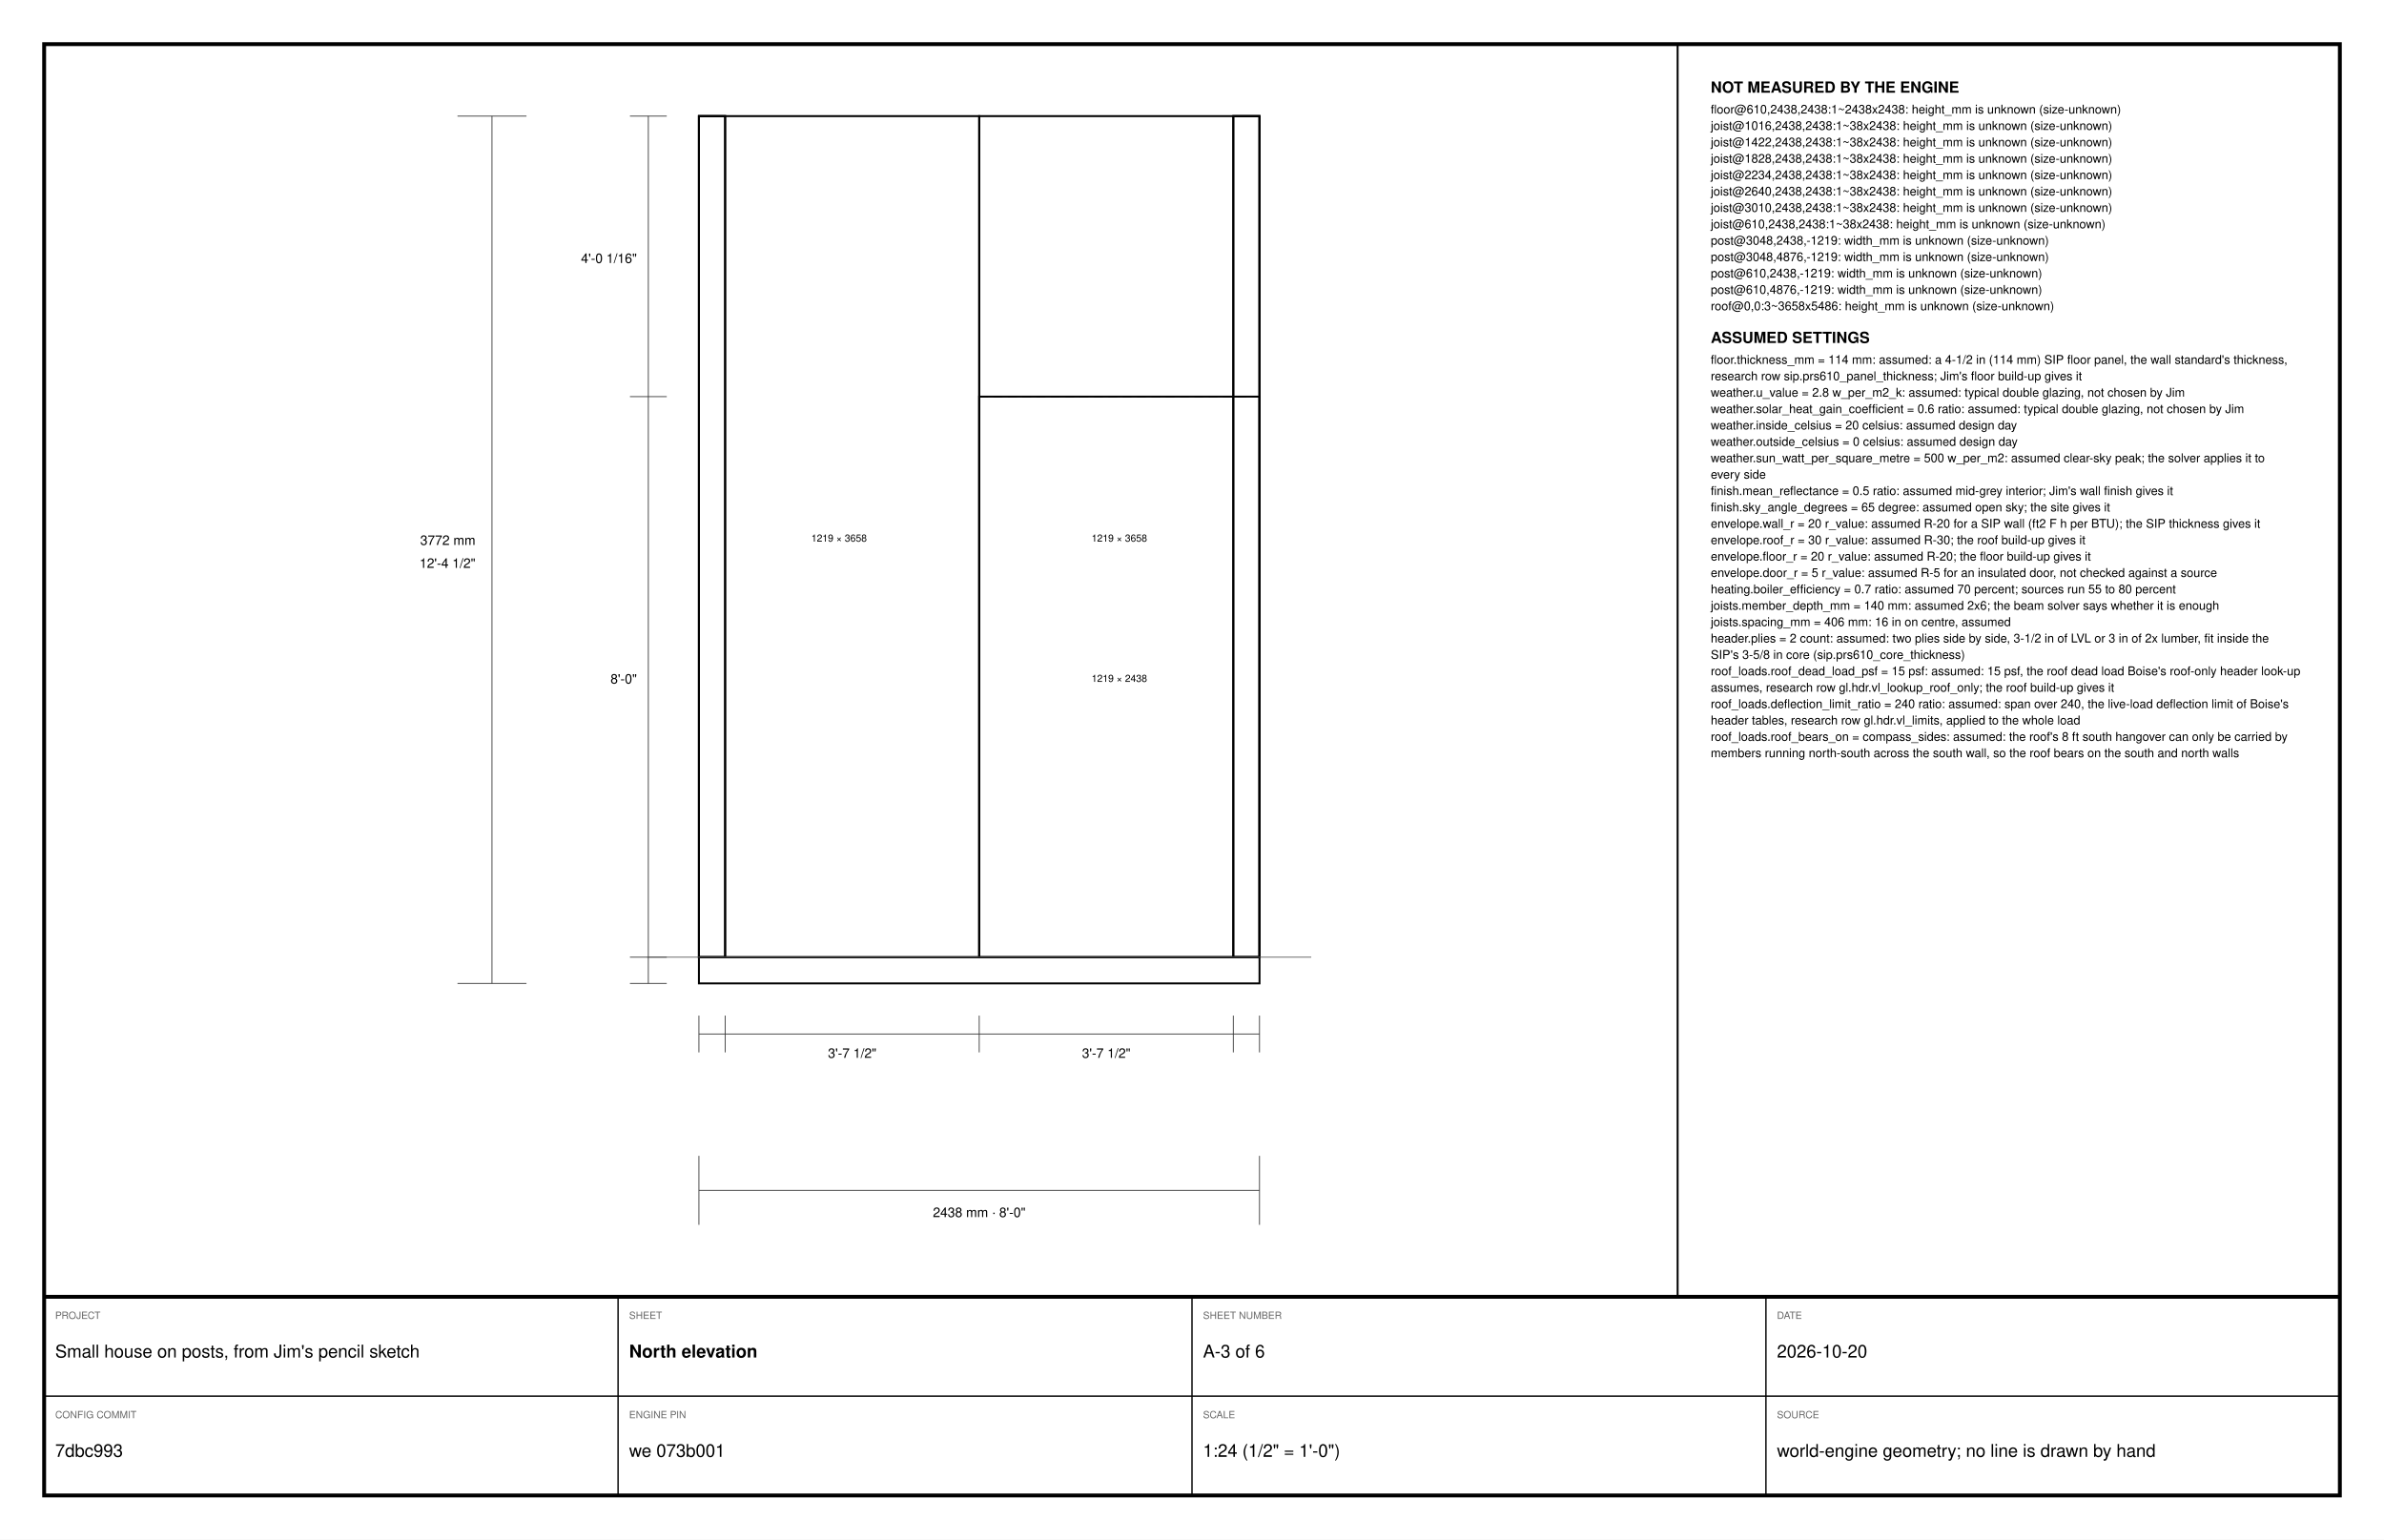
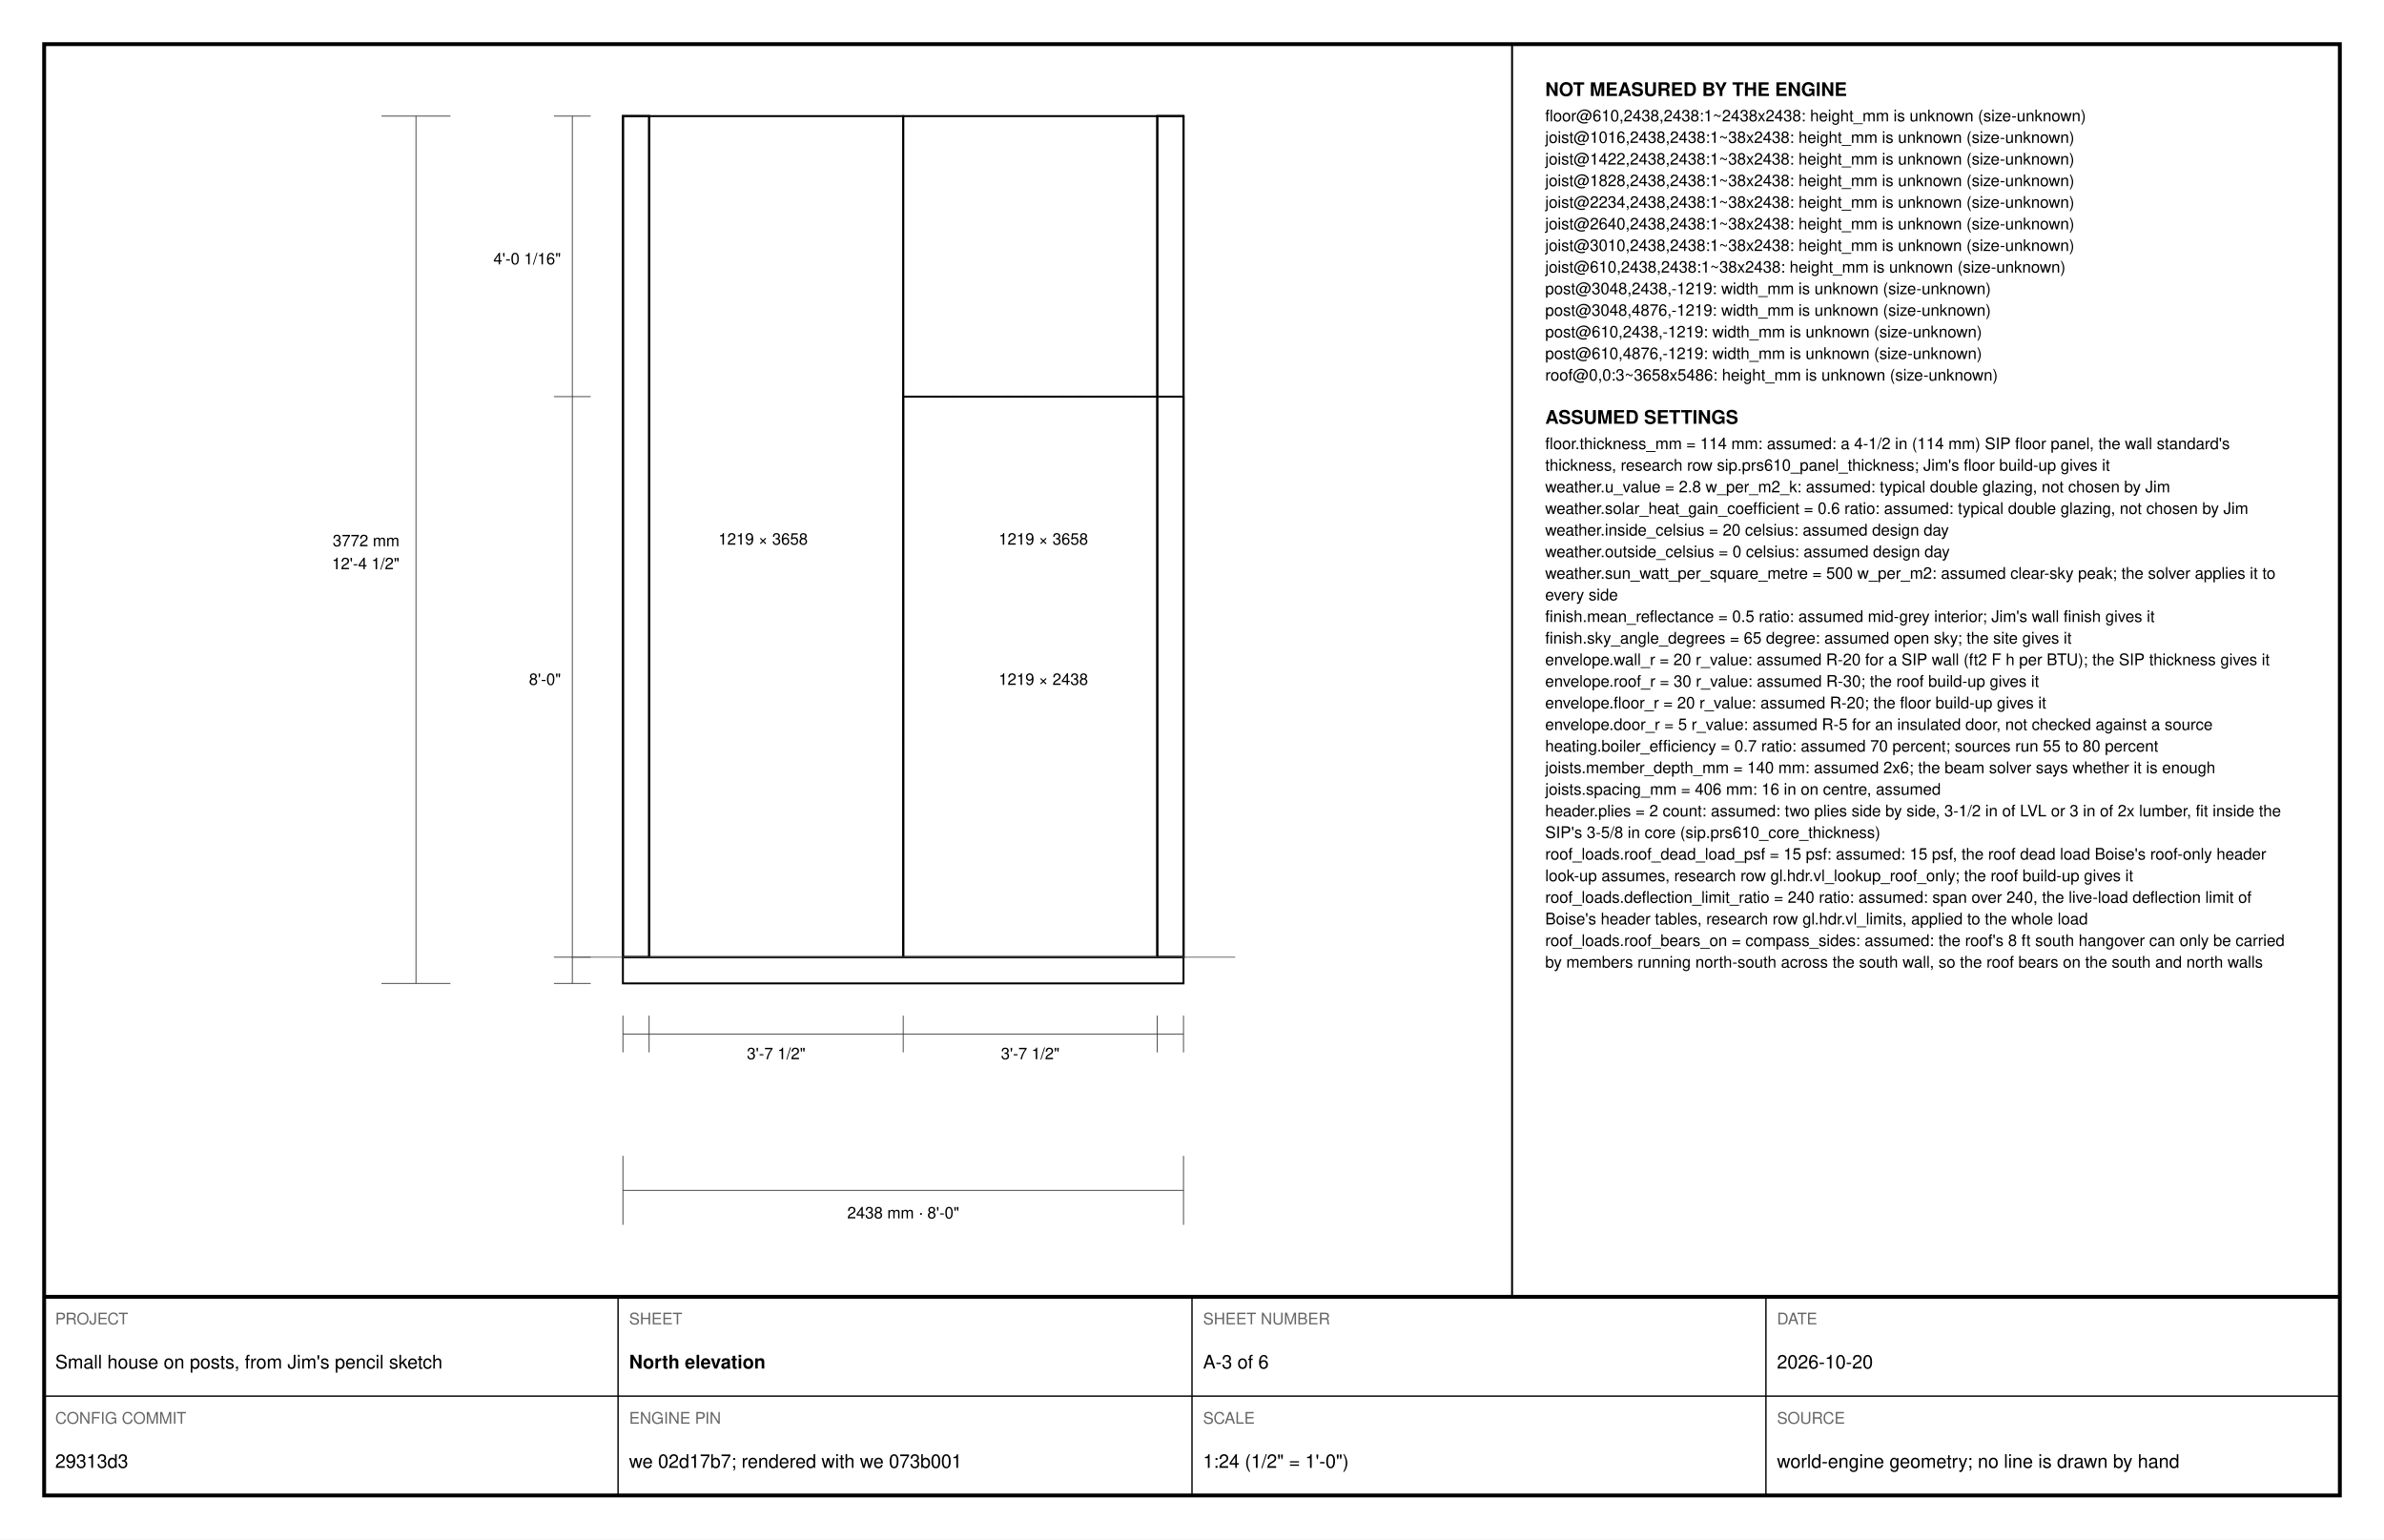
<svg xmlns="http://www.w3.org/2000/svg" width="432.000mm" height="279.000mm" viewBox="0 0 432.000 279.000" font-family="Helvetica, Arial, sans-serif">
  <rect width="432.000" height="279.000" fill="#ffffff" />
  <rect x="8.000" y="8.000" width="416.000" height="263.000" fill="none" stroke="#000000" stroke-width="0.700" />
-   <rect x="177.443" y="71.875" width="50.792" height="101.583" fill="none" stroke="#000000" stroke-width="0.350" />
-   <rect x="126.651" y="173.458" width="101.583" height="4.750" fill="none" stroke="#000000" stroke-width="0.350" />
-   <rect x="126.651" y="21.042" width="50.792" height="152.417" fill="none" stroke="#000000" stroke-width="0.350" />
-   <rect x="126.651" y="21.042" width="4.750" height="152.417" fill="none" stroke="#000000" stroke-width="0.350" />
-   <rect x="126.651" y="21.042" width="4.750" height="152.417" fill="none" stroke="#000000" stroke-width="0.350" />
-   <rect x="223.484" y="21.042" width="4.750" height="152.417" fill="none" stroke="#000000" stroke-width="0.350" />
-   <rect x="223.484" y="21.042" width="4.750" height="152.417" fill="none" stroke="#000000" stroke-width="0.350" />
-   <rect x="177.443" y="21.042" width="50.792" height="152.417" fill="none" stroke="#000000" stroke-width="0.350" />
-   <rect x="177.443" y="71.875" width="50.792" height="101.583" fill="none" stroke="#000000" stroke-width="0.250" stroke-dasharray="1.6 1" />
-   <text x="202.838" y="123.567" font-size="1.800" text-anchor="middle" fill="#000000">1219 × 2438</text>
-   <text x="152.047" y="98.150" font-size="1.800" text-anchor="middle" fill="#000000">1219 × 3658</text>
-   <text x="202.838" y="98.150" font-size="1.800" text-anchor="middle" fill="#000000">1219 × 3658</text>
-   <line x1="126.651" y1="187.375" x2="228.234" y2="187.375" stroke="#333333" stroke-width="0.150" />
-   <line x1="126.651" y1="190.708" x2="126.651" y2="184.042" stroke="#333333" stroke-width="0.150" />
-   <line x1="131.401" y1="190.708" x2="131.401" y2="184.042" stroke="#333333" stroke-width="0.150" />
-   <line x1="177.443" y1="190.708" x2="177.443" y2="184.042" stroke="#333333" stroke-width="0.150" />
-   <line x1="223.484" y1="190.708" x2="223.484" y2="184.042" stroke="#333333" stroke-width="0.150" />
-   <line x1="228.234" y1="190.708" x2="228.234" y2="184.042" stroke="#333333" stroke-width="0.150" />
-   <text x="154.422" y="191.695" font-size="2.400" text-anchor="middle" fill="#000000">3'-7 1/2"</text>
-   <text x="200.463" y="191.695" font-size="2.400" text-anchor="middle" fill="#000000">3'-7 1/2"</text>
-   <line x1="117.484" y1="178.208" x2="117.484" y2="21.042" stroke="#333333" stroke-width="0.150" />
-   <line x1="114.151" y1="178.208" x2="120.818" y2="178.208" stroke="#333333" stroke-width="0.150" />
-   <line x1="114.151" y1="173.458" x2="120.818" y2="173.458" stroke="#333333" stroke-width="0.150" />
-   <line x1="114.151" y1="71.875" x2="120.818" y2="71.875" stroke="#333333" stroke-width="0.150" />
-   <line x1="114.151" y1="21.042" x2="120.818" y2="21.042" stroke="#333333" stroke-width="0.150" />
-   <text x="115.404" y="123.867" font-size="2.400" text-anchor="end" fill="#000000">8'-0"</text>
-   <text x="115.404" y="47.658" font-size="2.400" text-anchor="end" fill="#000000">4'-0 1/16"</text>
-   <line x1="117.276" y1="173.458" x2="237.609" y2="173.458" stroke="#555555" stroke-width="0.150" />
-   <line x1="126.651" y1="215.708" x2="228.234" y2="215.708" stroke="#333333" stroke-width="0.150" />
-   <line x1="126.651" y1="221.958" x2="126.651" y2="209.458" stroke="#333333" stroke-width="0.150" />
-   <line x1="228.234" y1="221.958" x2="228.234" y2="209.458" stroke="#333333" stroke-width="0.150" />
-   <text x="177.443" y="220.548" font-size="2.400" text-anchor="middle" fill="#000000">2438 mm · 8'-0"</text>
-   <line x1="89.151" y1="178.208" x2="89.151" y2="21.042" stroke="#333333" stroke-width="0.150" />
-   <line x1="82.901" y1="178.208" x2="95.401" y2="178.208" stroke="#333333" stroke-width="0.150" />
-   <line x1="82.901" y1="21.042" x2="95.401" y2="21.042" stroke="#333333" stroke-width="0.150" />
-   <text x="86.151" y="98.745" font-size="2.400" text-anchor="end" fill="#000000">3772 mm</text>
-   <text x="86.151" y="102.905" font-size="2.400" text-anchor="end" fill="#000000">12'-4 1/2"</text>
-   <text x="310.000" y="16.800" font-size="2.800" text-anchor="start" fill="#000000" font-weight="bold">NOT MEASURED BY THE ENGINE</text>
-   <text x="310.000" y="20.580" font-size="2.200" text-anchor="start" fill="#000000">floor@610,2438,2438:1~2438x2438: height_mm is unknown (size-unknown)</text>
-   <text x="310.000" y="23.550" font-size="2.200" text-anchor="start" fill="#000000">joist@1016,2438,2438:1~38x2438: height_mm is unknown (size-unknown)</text>
-   <text x="310.000" y="26.520" font-size="2.200" text-anchor="start" fill="#000000">joist@1422,2438,2438:1~38x2438: height_mm is unknown (size-unknown)</text>
-   <text x="310.000" y="29.490" font-size="2.200" text-anchor="start" fill="#000000">joist@1828,2438,2438:1~38x2438: height_mm is unknown (size-unknown)</text>
-   <text x="310.000" y="32.460" font-size="2.200" text-anchor="start" fill="#000000">joist@2234,2438,2438:1~38x2438: height_mm is unknown (size-unknown)</text>
-   <text x="310.000" y="35.430" font-size="2.200" text-anchor="start" fill="#000000">joist@2640,2438,2438:1~38x2438: height_mm is unknown (size-unknown)</text>
-   <text x="310.000" y="38.400" font-size="2.200" text-anchor="start" fill="#000000">joist@3010,2438,2438:1~38x2438: height_mm is unknown (size-unknown)</text>
-   <text x="310.000" y="41.370" font-size="2.200" text-anchor="start" fill="#000000">joist@610,2438,2438:1~38x2438: height_mm is unknown (size-unknown)</text>
-   <text x="310.000" y="44.340" font-size="2.200" text-anchor="start" fill="#000000">post@3048,2438,-1219: width_mm is unknown (size-unknown)</text>
-   <text x="310.000" y="47.310" font-size="2.200" text-anchor="start" fill="#000000">post@3048,4876,-1219: width_mm is unknown (size-unknown)</text>
-   <text x="310.000" y="50.280" font-size="2.200" text-anchor="start" fill="#000000">post@610,2438,-1219: width_mm is unknown (size-unknown)</text>
-   <text x="310.000" y="53.250" font-size="2.200" text-anchor="start" fill="#000000">post@610,4876,-1219: width_mm is unknown (size-unknown)</text>
-   <text x="310.000" y="56.220" font-size="2.200" text-anchor="start" fill="#000000">roof@0,0:3~3658x5486: height_mm is unknown (size-unknown)</text>
-   <text x="310.000" y="59.190" font-size="2.200" text-anchor="start" fill="#000000" />
-   <text x="310.000" y="62.160" font-size="2.800" text-anchor="start" fill="#000000" font-weight="bold">ASSUMED SETTINGS</text>
-   <text x="310.000" y="65.940" font-size="2.200" text-anchor="start" fill="#000000">floor.thickness_mm = 114 mm: assumed: a 4-1/2 in (114 mm) SIP floor panel, the wall standard's thickness,</text>
-   <text x="310.000" y="68.910" font-size="2.200" text-anchor="start" fill="#000000">    research row sip.prs610_panel_thickness; Jim's floor build-up gives it</text>
-   <text x="310.000" y="71.880" font-size="2.200" text-anchor="start" fill="#000000">weather.u_value = 2.8 w_per_m2_k: assumed: typical double glazing, not chosen by Jim</text>
-   <text x="310.000" y="74.850" font-size="2.200" text-anchor="start" fill="#000000">weather.solar_heat_gain_coefficient = 0.6 ratio: assumed: typical double glazing, not chosen by Jim</text>
-   <text x="310.000" y="77.820" font-size="2.200" text-anchor="start" fill="#000000">weather.inside_celsius = 20 celsius: assumed design day</text>
-   <text x="310.000" y="80.790" font-size="2.200" text-anchor="start" fill="#000000">weather.outside_celsius = 0 celsius: assumed design day</text>
-   <text x="310.000" y="83.760" font-size="2.200" text-anchor="start" fill="#000000">weather.sun_watt_per_square_metre = 500 w_per_m2: assumed clear-sky peak; the solver applies it to</text>
-   <text x="310.000" y="86.730" font-size="2.200" text-anchor="start" fill="#000000">    every side</text>
-   <text x="310.000" y="89.700" font-size="2.200" text-anchor="start" fill="#000000">finish.mean_reflectance = 0.5 ratio: assumed mid-grey interior; Jim's wall finish gives it</text>
-   <text x="310.000" y="92.670" font-size="2.200" text-anchor="start" fill="#000000">finish.sky_angle_degrees = 65 degree: assumed open sky; the site gives it</text>
-   <text x="310.000" y="95.640" font-size="2.200" text-anchor="start" fill="#000000">envelope.wall_r = 20 r_value: assumed R-20 for a SIP wall (ft2 F h per BTU); the SIP thickness gives it</text>
-   <text x="310.000" y="98.610" font-size="2.200" text-anchor="start" fill="#000000">envelope.roof_r = 30 r_value: assumed R-30; the roof build-up gives it</text>
-   <text x="310.000" y="101.580" font-size="2.200" text-anchor="start" fill="#000000">envelope.floor_r = 20 r_value: assumed R-20; the floor build-up gives it</text>
-   <text x="310.000" y="104.550" font-size="2.200" text-anchor="start" fill="#000000">envelope.door_r = 5 r_value: assumed R-5 for an insulated door, not checked against a source</text>
-   <text x="310.000" y="107.520" font-size="2.200" text-anchor="start" fill="#000000">heating.boiler_efficiency = 0.7 ratio: assumed 70 percent; sources run 55 to 80 percent</text>
-   <text x="310.000" y="110.490" font-size="2.200" text-anchor="start" fill="#000000">joists.member_depth_mm = 140 mm: assumed 2x6; the beam solver says whether it is enough</text>
-   <text x="310.000" y="113.460" font-size="2.200" text-anchor="start" fill="#000000">joists.spacing_mm = 406 mm: 16 in on centre, assumed</text>
-   <text x="310.000" y="116.430" font-size="2.200" text-anchor="start" fill="#000000">header.plies = 2 count: assumed: two plies side by side, 3-1/2 in of LVL or 3 in of 2x lumber, fit inside the</text>
-   <text x="310.000" y="119.400" font-size="2.200" text-anchor="start" fill="#000000">    SIP's 3-5/8 in core (sip.prs610_core_thickness)</text>
-   <text x="310.000" y="122.370" font-size="2.200" text-anchor="start" fill="#000000">roof_loads.roof_dead_load_psf = 15 psf: assumed: 15 psf, the roof dead load Boise's roof-only header look-up</text>
-   <text x="310.000" y="125.340" font-size="2.200" text-anchor="start" fill="#000000">    assumes, research row gl.hdr.vl_lookup_roof_only; the roof build-up gives it</text>
-   <text x="310.000" y="128.310" font-size="2.200" text-anchor="start" fill="#000000">roof_loads.deflection_limit_ratio = 240 ratio: assumed: span over 240, the live-load deflection limit of Boise's</text>
-   <text x="310.000" y="131.280" font-size="2.200" text-anchor="start" fill="#000000">    header tables, research row gl.hdr.vl_limits, applied to the whole load</text>
-   <text x="310.000" y="134.250" font-size="2.200" text-anchor="start" fill="#000000">roof_loads.roof_bears_on =  compass_sides: assumed: the roof's 8 ft south hangover can only be carried by</text>
-   <text x="310.000" y="137.220" font-size="2.200" text-anchor="start" fill="#000000">    members running north-south across the south wall, so the roof bears on the south and north walls</text>
-   <text x="310.000" y="140.190" font-size="2.200" text-anchor="start" fill="#000000" />
-   <line x1="304.000" y1="8.000" x2="304.000" y2="235.000" stroke="#000000" stroke-width="0.350" />
-   <text x="10.000" y="239.000" font-size="1.800" text-anchor="start" fill="#666666">PROJECT</text>
-   <text x="10.000" y="246.000" font-size="3.200" text-anchor="start" fill="#000000">Small house on posts, from Jim's pencil sketch</text>
-   <text x="114.000" y="239.000" font-size="1.800" text-anchor="start" fill="#666666">SHEET</text>
-   <text x="114.000" y="246.000" font-size="3.200" text-anchor="start" fill="#000000" font-weight="bold">North elevation</text>
-   <text x="218.000" y="239.000" font-size="1.800" text-anchor="start" fill="#666666">SHEET NUMBER</text>
-   <text x="218.000" y="246.000" font-size="3.200" text-anchor="start" fill="#000000">A-3 of 6</text>
-   <text x="322.000" y="239.000" font-size="1.800" text-anchor="start" fill="#666666">DATE</text>
-   <text x="322.000" y="246.000" font-size="3.200" text-anchor="start" fill="#000000">2026-10-20</text>
-   <text x="10.000" y="257.000" font-size="1.800" text-anchor="start" fill="#666666">CONFIG COMMIT</text>
-   <text x="10.000" y="264.000" font-size="3.200" text-anchor="start" fill="#000000">7dbc993</text>
-   <text x="114.000" y="257.000" font-size="1.800" text-anchor="start" fill="#666666">ENGINE PIN</text>
-   <text x="114.000" y="264.000" font-size="3.200" text-anchor="start" fill="#000000">we 073b001</text>
-   <text x="218.000" y="257.000" font-size="1.800" text-anchor="start" fill="#666666">SCALE</text>
-   <text x="218.000" y="264.000" font-size="3.200" text-anchor="start" fill="#000000">1:24 (1/2" = 1'-0")</text>
-   <text x="322.000" y="257.000" font-size="1.800" text-anchor="start" fill="#666666">SOURCE</text>
-   <text x="322.000" y="264.000" font-size="3.200" text-anchor="start" fill="#000000">world-engine geometry; no line is drawn by hand</text>
+   <rect x="163.668" y="71.875" width="50.792" height="101.583" fill="none" stroke="#000000" stroke-width="0.350" />
+   <rect x="112.876" y="173.458" width="101.583" height="4.750" fill="none" stroke="#000000" stroke-width="0.350" />
+   <rect x="112.876" y="21.042" width="50.792" height="152.417" fill="none" stroke="#000000" stroke-width="0.350" />
+   <rect x="112.876" y="21.042" width="4.750" height="152.417" fill="none" stroke="#000000" stroke-width="0.350" />
+   <rect x="112.876" y="21.042" width="4.750" height="152.417" fill="none" stroke="#000000" stroke-width="0.350" />
+   <rect x="209.709" y="21.042" width="4.750" height="152.417" fill="none" stroke="#000000" stroke-width="0.350" />
+   <rect x="209.709" y="21.042" width="4.750" height="152.417" fill="none" stroke="#000000" stroke-width="0.350" />
+   <rect x="163.668" y="21.042" width="50.792" height="152.417" fill="none" stroke="#000000" stroke-width="0.350" />
+   <rect x="163.668" y="71.875" width="50.792" height="101.583" fill="none" stroke="#000000" stroke-width="0.250" stroke-dasharray="1.6 1" />
+   <text x="189.063" y="124.117" font-size="2.900" text-anchor="middle" fill="#000000">1219 × 2438</text>
+   <text x="138.272" y="98.700" font-size="2.900" text-anchor="middle" fill="#000000">1219 × 3658</text>
+   <text x="189.063" y="98.700" font-size="2.900" text-anchor="middle" fill="#000000">1219 × 3658</text>
+   <line x1="112.876" y1="187.375" x2="214.459" y2="187.375" stroke="#333333" stroke-width="0.150" />
+   <line x1="112.876" y1="190.708" x2="112.876" y2="184.042" stroke="#333333" stroke-width="0.150" />
+   <line x1="117.626" y1="190.708" x2="117.626" y2="184.042" stroke="#333333" stroke-width="0.150" />
+   <line x1="163.668" y1="190.708" x2="163.668" y2="184.042" stroke="#333333" stroke-width="0.150" />
+   <line x1="209.709" y1="190.708" x2="209.709" y2="184.042" stroke="#333333" stroke-width="0.150" />
+   <line x1="214.459" y1="190.708" x2="214.459" y2="184.042" stroke="#333333" stroke-width="0.150" />
+   <text x="140.647" y="191.945" font-size="2.900" text-anchor="middle" fill="#000000">3'-7 1/2"</text>
+   <text x="186.688" y="191.945" font-size="2.900" text-anchor="middle" fill="#000000">3'-7 1/2"</text>
+   <line x1="103.709" y1="178.208" x2="103.709" y2="21.042" stroke="#333333" stroke-width="0.150" />
+   <line x1="100.376" y1="178.208" x2="107.042" y2="178.208" stroke="#333333" stroke-width="0.150" />
+   <line x1="100.376" y1="173.458" x2="107.042" y2="173.458" stroke="#333333" stroke-width="0.150" />
+   <line x1="100.376" y1="71.875" x2="107.042" y2="71.875" stroke="#333333" stroke-width="0.150" />
+   <line x1="100.376" y1="21.042" x2="107.042" y2="21.042" stroke="#333333" stroke-width="0.150" />
+   <text x="101.629" y="124.117" font-size="2.900" text-anchor="end" fill="#000000">8'-0"</text>
+   <text x="101.629" y="47.908" font-size="2.900" text-anchor="end" fill="#000000">4'-0 1/16"</text>
+   <line x1="103.501" y1="173.458" x2="223.834" y2="173.458" stroke="#555555" stroke-width="0.150" />
+   <line x1="112.876" y1="215.708" x2="214.459" y2="215.708" stroke="#333333" stroke-width="0.150" />
+   <line x1="112.876" y1="221.958" x2="112.876" y2="209.458" stroke="#333333" stroke-width="0.150" />
+   <line x1="214.459" y1="221.958" x2="214.459" y2="209.458" stroke="#333333" stroke-width="0.150" />
+   <text x="163.668" y="220.798" font-size="2.900" text-anchor="middle" fill="#000000">2438 mm · 8'-0"</text>
+   <line x1="75.376" y1="178.208" x2="75.376" y2="21.042" stroke="#333333" stroke-width="0.150" />
+   <line x1="69.126" y1="178.208" x2="81.626" y2="178.208" stroke="#333333" stroke-width="0.150" />
+   <line x1="69.126" y1="21.042" x2="81.626" y2="21.042" stroke="#333333" stroke-width="0.150" />
+   <text x="72.376" y="98.995" font-size="2.900" text-anchor="end" fill="#000000">3772 mm</text>
+   <text x="72.376" y="103.155" font-size="2.900" text-anchor="end" fill="#000000">12'-4 1/2"</text>
+   <text x="280.000" y="17.400" font-size="3.400" text-anchor="start" fill="#000000" font-weight="bold">NOT MEASURED BY THE ENGINE</text>
+   <text x="280.000" y="21.990" font-size="2.900" text-anchor="start" fill="#000000">floor@610,2438,2438:1~2438x2438: height_mm is unknown (size-unknown)</text>
+   <text x="280.000" y="25.905" font-size="2.900" text-anchor="start" fill="#000000">joist@1016,2438,2438:1~38x2438: height_mm is unknown (size-unknown)</text>
+   <text x="280.000" y="29.820" font-size="2.900" text-anchor="start" fill="#000000">joist@1422,2438,2438:1~38x2438: height_mm is unknown (size-unknown)</text>
+   <text x="280.000" y="33.735" font-size="2.900" text-anchor="start" fill="#000000">joist@1828,2438,2438:1~38x2438: height_mm is unknown (size-unknown)</text>
+   <text x="280.000" y="37.650" font-size="2.900" text-anchor="start" fill="#000000">joist@2234,2438,2438:1~38x2438: height_mm is unknown (size-unknown)</text>
+   <text x="280.000" y="41.565" font-size="2.900" text-anchor="start" fill="#000000">joist@2640,2438,2438:1~38x2438: height_mm is unknown (size-unknown)</text>
+   <text x="280.000" y="45.480" font-size="2.900" text-anchor="start" fill="#000000">joist@3010,2438,2438:1~38x2438: height_mm is unknown (size-unknown)</text>
+   <text x="280.000" y="49.395" font-size="2.900" text-anchor="start" fill="#000000">joist@610,2438,2438:1~38x2438: height_mm is unknown (size-unknown)</text>
+   <text x="280.000" y="53.310" font-size="2.900" text-anchor="start" fill="#000000">post@3048,2438,-1219: width_mm is unknown (size-unknown)</text>
+   <text x="280.000" y="57.225" font-size="2.900" text-anchor="start" fill="#000000">post@3048,4876,-1219: width_mm is unknown (size-unknown)</text>
+   <text x="280.000" y="61.140" font-size="2.900" text-anchor="start" fill="#000000">post@610,2438,-1219: width_mm is unknown (size-unknown)</text>
+   <text x="280.000" y="65.055" font-size="2.900" text-anchor="start" fill="#000000">post@610,4876,-1219: width_mm is unknown (size-unknown)</text>
+   <text x="280.000" y="68.970" font-size="2.900" text-anchor="start" fill="#000000">roof@0,0:3~3658x5486: height_mm is unknown (size-unknown)</text>
+   <text x="280.000" y="72.885" font-size="2.900" text-anchor="start" fill="#000000" />
+   <text x="280.000" y="76.800" font-size="3.400" text-anchor="start" fill="#000000" font-weight="bold">ASSUMED SETTINGS</text>
+   <text x="280.000" y="81.390" font-size="2.900" text-anchor="start" fill="#000000">floor.thickness_mm = 114 mm: assumed: a 4-1/2 in (114 mm) SIP floor panel, the wall standard's</text>
+   <text x="280.000" y="85.305" font-size="2.900" text-anchor="start" fill="#000000">    thickness, research row sip.prs610_panel_thickness; Jim's floor build-up gives it</text>
+   <text x="280.000" y="89.220" font-size="2.900" text-anchor="start" fill="#000000">weather.u_value = 2.8 w_per_m2_k: assumed: typical double glazing, not chosen by Jim</text>
+   <text x="280.000" y="93.135" font-size="2.900" text-anchor="start" fill="#000000">weather.solar_heat_gain_coefficient = 0.6 ratio: assumed: typical double glazing, not chosen by Jim</text>
+   <text x="280.000" y="97.050" font-size="2.900" text-anchor="start" fill="#000000">weather.inside_celsius = 20 celsius: assumed design day</text>
+   <text x="280.000" y="100.965" font-size="2.900" text-anchor="start" fill="#000000">weather.outside_celsius = 0 celsius: assumed design day</text>
+   <text x="280.000" y="104.880" font-size="2.900" text-anchor="start" fill="#000000">weather.sun_watt_per_square_metre = 500 w_per_m2: assumed clear-sky peak; the solver applies it to</text>
+   <text x="280.000" y="108.795" font-size="2.900" text-anchor="start" fill="#000000">    every side</text>
+   <text x="280.000" y="112.710" font-size="2.900" text-anchor="start" fill="#000000">finish.mean_reflectance = 0.5 ratio: assumed mid-grey interior; Jim's wall finish gives it</text>
+   <text x="280.000" y="116.625" font-size="2.900" text-anchor="start" fill="#000000">finish.sky_angle_degrees = 65 degree: assumed open sky; the site gives it</text>
+   <text x="280.000" y="120.540" font-size="2.900" text-anchor="start" fill="#000000">envelope.wall_r = 20 r_value: assumed R-20 for a SIP wall (ft2 F h per BTU); the SIP thickness gives it</text>
+   <text x="280.000" y="124.455" font-size="2.900" text-anchor="start" fill="#000000">envelope.roof_r = 30 r_value: assumed R-30; the roof build-up gives it</text>
+   <text x="280.000" y="128.370" font-size="2.900" text-anchor="start" fill="#000000">envelope.floor_r = 20 r_value: assumed R-20; the floor build-up gives it</text>
+   <text x="280.000" y="132.285" font-size="2.900" text-anchor="start" fill="#000000">envelope.door_r = 5 r_value: assumed R-5 for an insulated door, not checked against a source</text>
+   <text x="280.000" y="136.200" font-size="2.900" text-anchor="start" fill="#000000">heating.boiler_efficiency = 0.7 ratio: assumed 70 percent; sources run 55 to 80 percent</text>
+   <text x="280.000" y="140.115" font-size="2.900" text-anchor="start" fill="#000000">joists.member_depth_mm = 140 mm: assumed 2x6; the beam solver says whether it is enough</text>
+   <text x="280.000" y="144.030" font-size="2.900" text-anchor="start" fill="#000000">joists.spacing_mm = 406 mm: 16 in on centre, assumed</text>
+   <text x="280.000" y="147.945" font-size="2.900" text-anchor="start" fill="#000000">header.plies = 2 count: assumed: two plies side by side, 3-1/2 in of LVL or 3 in of 2x lumber, fit inside the</text>
+   <text x="280.000" y="151.860" font-size="2.900" text-anchor="start" fill="#000000">    SIP's 3-5/8 in core (sip.prs610_core_thickness)</text>
+   <text x="280.000" y="155.775" font-size="2.900" text-anchor="start" fill="#000000">roof_loads.roof_dead_load_psf = 15 psf: assumed: 15 psf, the roof dead load Boise's roof-only header</text>
+   <text x="280.000" y="159.690" font-size="2.900" text-anchor="start" fill="#000000">    look-up assumes, research row gl.hdr.vl_lookup_roof_only; the roof build-up gives it</text>
+   <text x="280.000" y="163.605" font-size="2.900" text-anchor="start" fill="#000000">roof_loads.deflection_limit_ratio = 240 ratio: assumed: span over 240, the live-load deflection limit of</text>
+   <text x="280.000" y="167.520" font-size="2.900" text-anchor="start" fill="#000000">    Boise's header tables, research row gl.hdr.vl_limits, applied to the whole load</text>
+   <text x="280.000" y="171.435" font-size="2.900" text-anchor="start" fill="#000000">roof_loads.roof_bears_on =  compass_sides: assumed: the roof's 8 ft south hangover can only be carried</text>
+   <text x="280.000" y="175.350" font-size="2.900" text-anchor="start" fill="#000000">    by members running north-south across the south wall, so the roof bears on the south and north walls</text>
+   <text x="280.000" y="179.265" font-size="2.900" text-anchor="start" fill="#000000" />
+   <line x1="274.000" y1="8.000" x2="274.000" y2="235.000" stroke="#000000" stroke-width="0.350" />
+   <text x="10.000" y="240.000" font-size="2.900" text-anchor="start" fill="#666666">PROJECT</text>
+   <text x="10.000" y="248.000" font-size="3.400" text-anchor="start" fill="#000000">Small house on posts, from Jim's pencil sketch</text>
+   <text x="114.000" y="240.000" font-size="2.900" text-anchor="start" fill="#666666">SHEET</text>
+   <text x="114.000" y="248.000" font-size="3.400" text-anchor="start" fill="#000000" font-weight="bold">North elevation</text>
+   <text x="218.000" y="240.000" font-size="2.900" text-anchor="start" fill="#666666">SHEET NUMBER</text>
+   <text x="218.000" y="248.000" font-size="3.400" text-anchor="start" fill="#000000">A-3 of 6</text>
+   <text x="322.000" y="240.000" font-size="2.900" text-anchor="start" fill="#666666">DATE</text>
+   <text x="322.000" y="248.000" font-size="3.400" text-anchor="start" fill="#000000">2026-10-20</text>
+   <text x="10.000" y="258.000" font-size="2.900" text-anchor="start" fill="#666666">CONFIG COMMIT</text>
+   <text x="10.000" y="266.000" font-size="3.400" text-anchor="start" fill="#000000">29313d3</text>
+   <text x="114.000" y="258.000" font-size="2.900" text-anchor="start" fill="#666666">ENGINE PIN</text>
+   <text x="114.000" y="266.000" font-size="3.400" text-anchor="start" fill="#000000">we 02d17b7; rendered with we 073b001</text>
+   <text x="218.000" y="258.000" font-size="2.900" text-anchor="start" fill="#666666">SCALE</text>
+   <text x="218.000" y="266.000" font-size="3.400" text-anchor="start" fill="#000000">1:24 (1/2" = 1'-0")</text>
+   <text x="322.000" y="258.000" font-size="2.900" text-anchor="start" fill="#666666">SOURCE</text>
+   <text x="322.000" y="266.000" font-size="3.400" text-anchor="start" fill="#000000">world-engine geometry; no line is drawn by hand</text>
  <line x1="8.000" y1="235.000" x2="424.000" y2="235.000" stroke="#000000" stroke-width="0.700" />
  <line x1="8.000" y1="253.000" x2="424.000" y2="253.000" stroke="#000000" stroke-width="0.250" />
  <line x1="112.000" y1="235.000" x2="112.000" y2="271.000" stroke="#000000" stroke-width="0.250" />
  <line x1="216.000" y1="235.000" x2="216.000" y2="271.000" stroke="#000000" stroke-width="0.250" />
  <line x1="320.000" y1="235.000" x2="320.000" y2="271.000" stroke="#000000" stroke-width="0.250" />
</svg>
